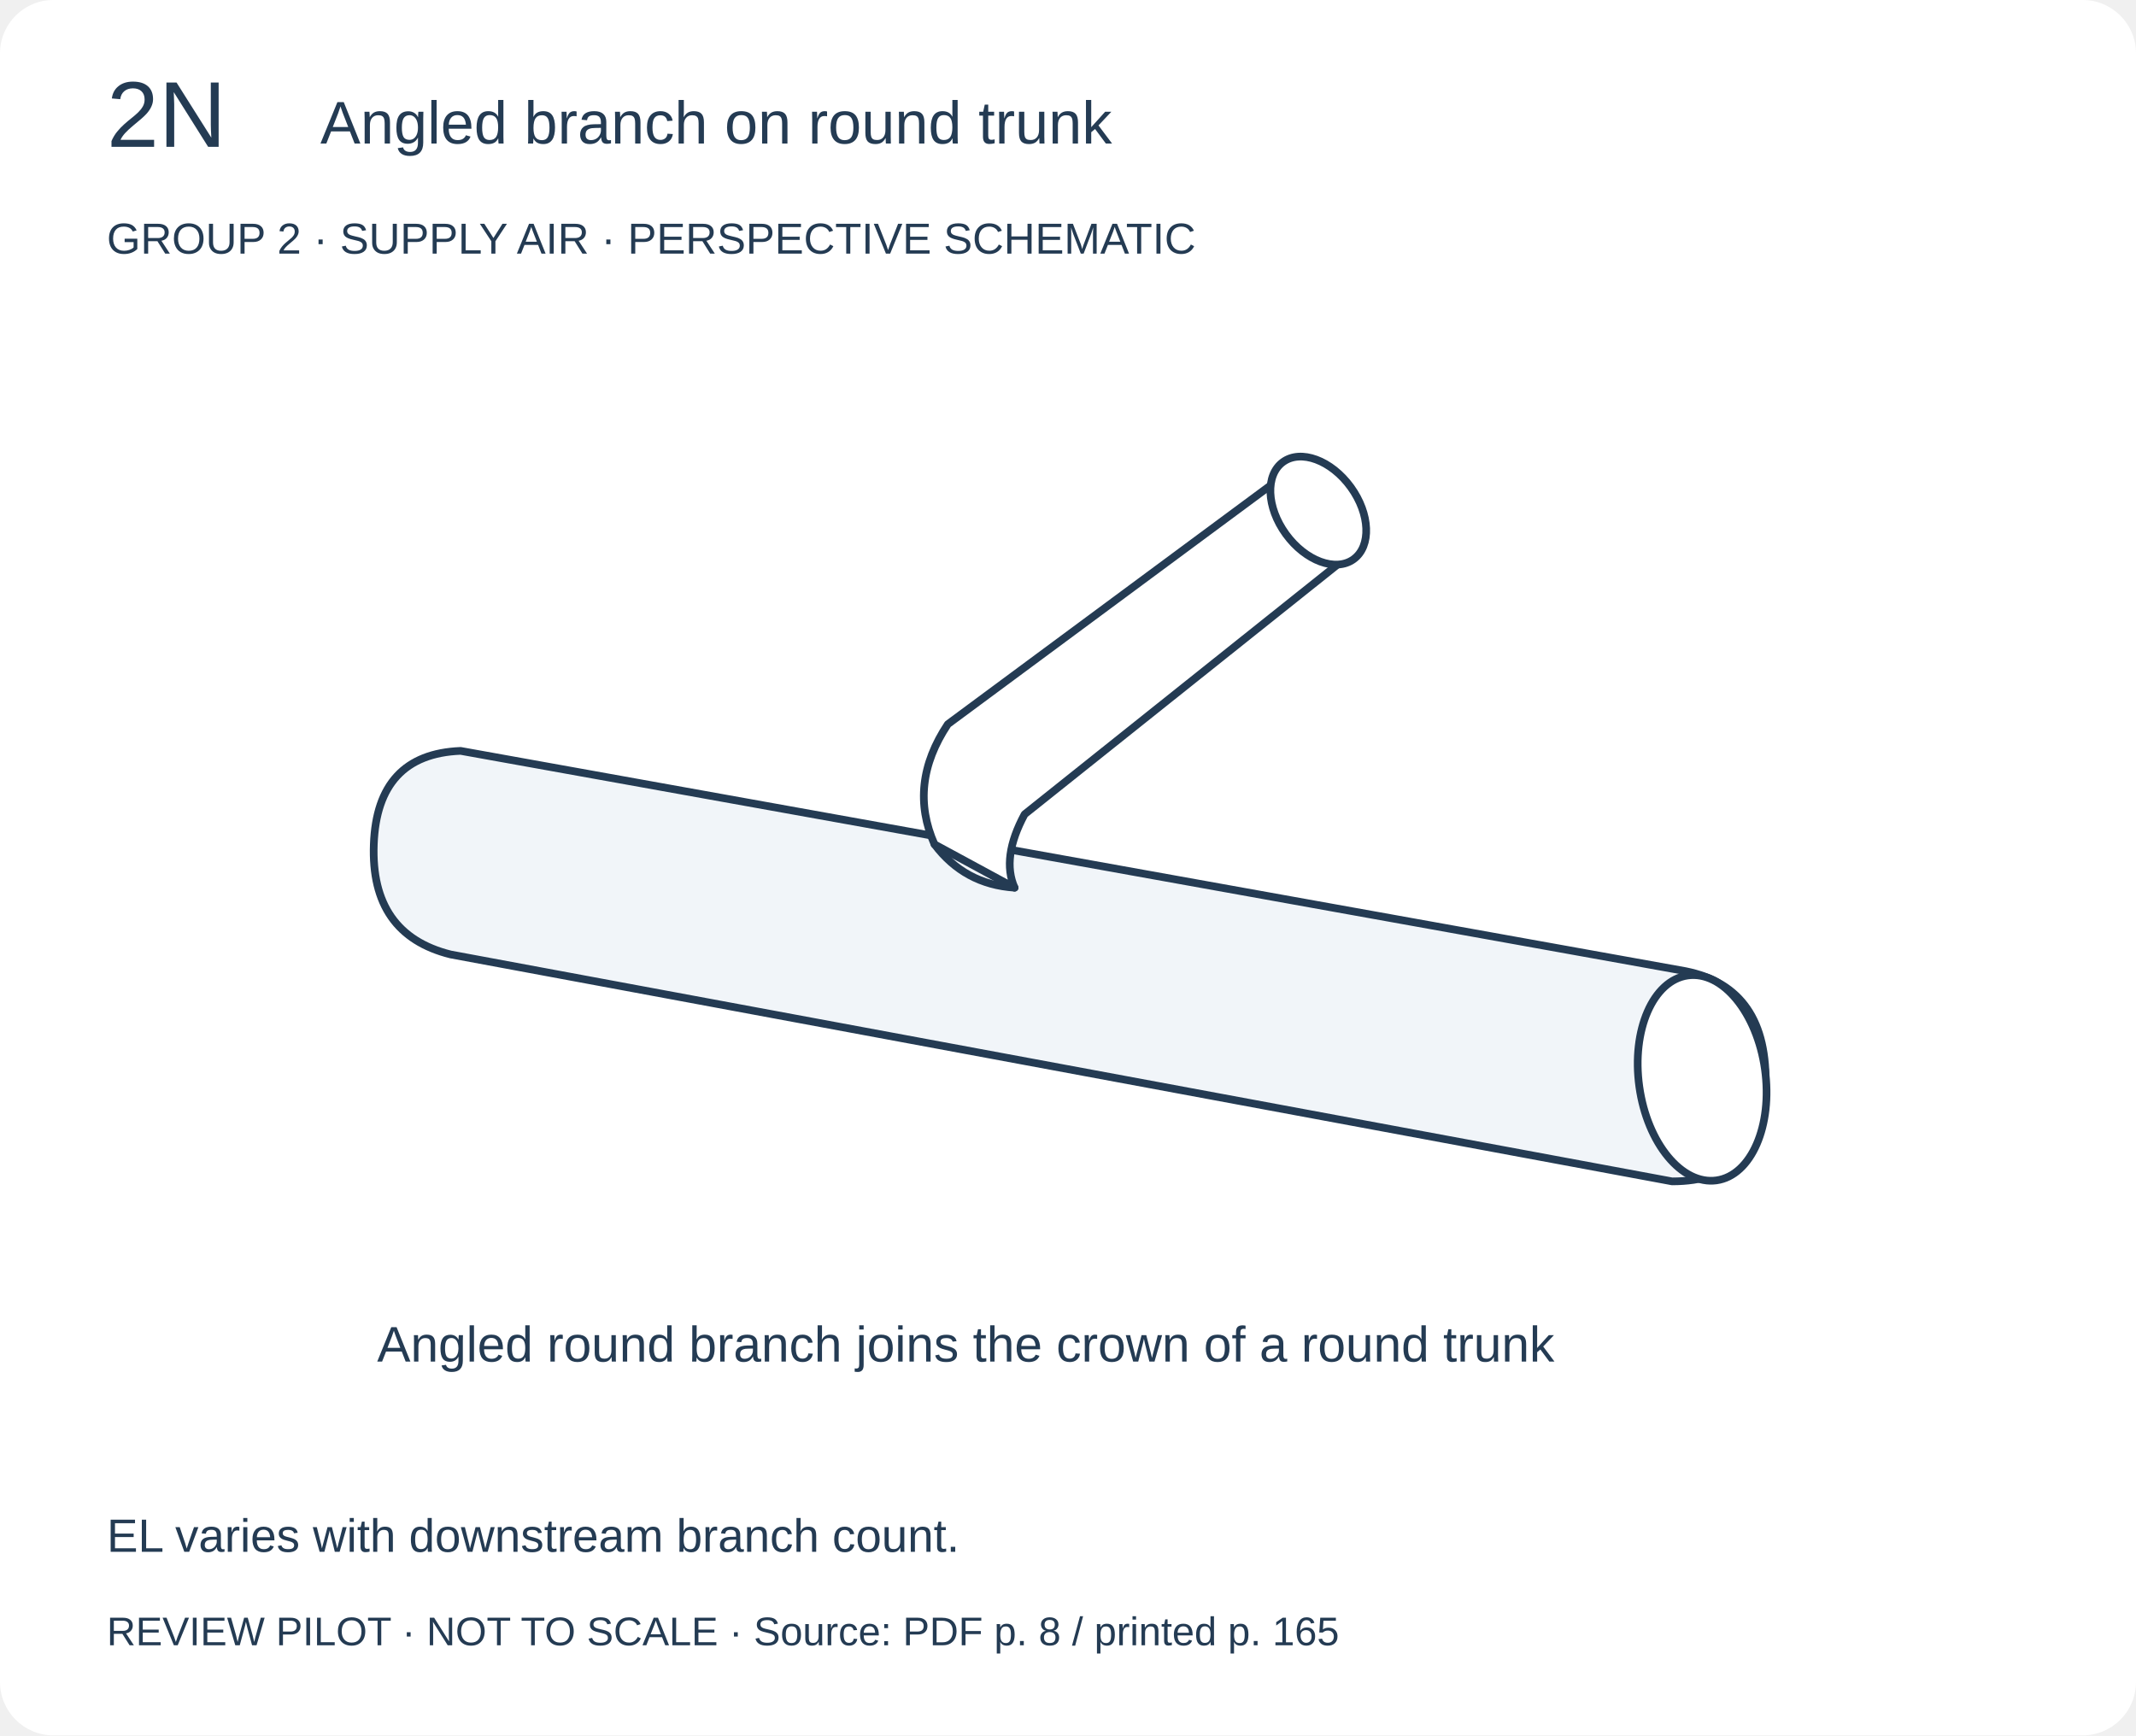
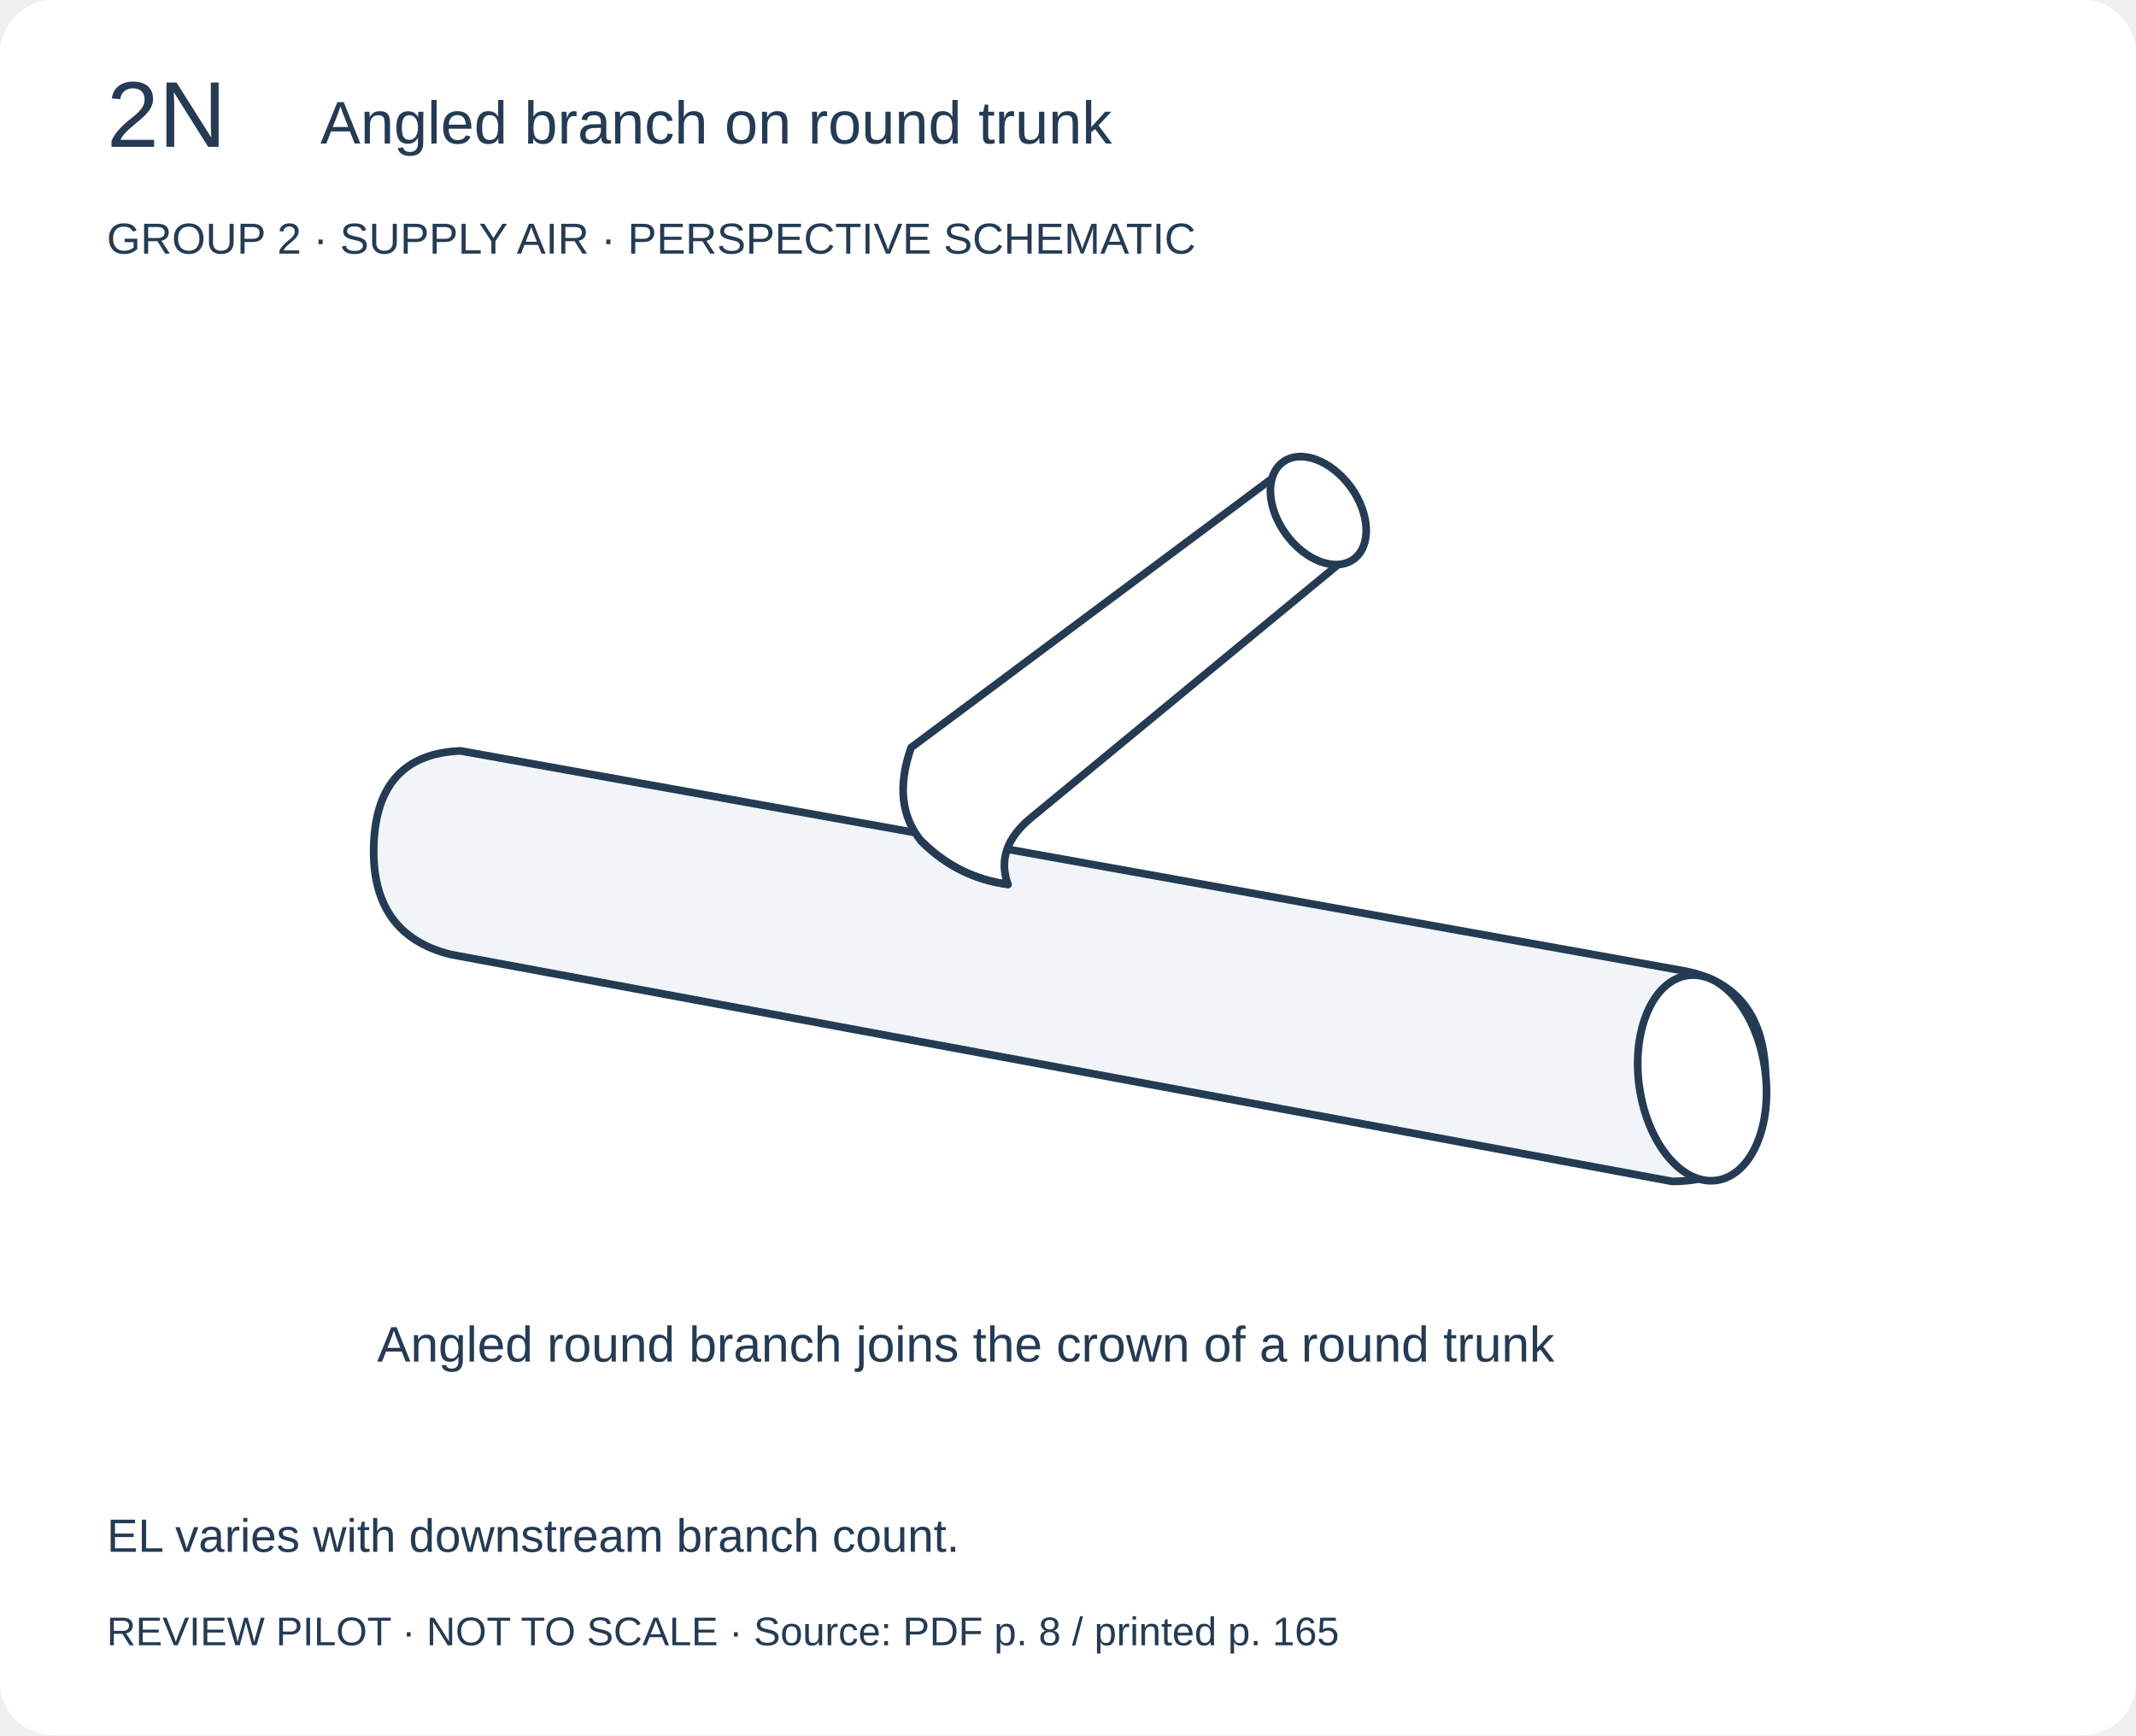
<svg xmlns="http://www.w3.org/2000/svg" width="640" height="520" viewBox="0 0 640 520" role="img" aria-labelledby="title desc">
  <defs>
    <marker id="arrow" markerWidth="8" markerHeight="6" refX="7" refY="3" orient="auto">
      <path d="M0 0L8 3L0 6Z" fill="#64748b" />
    </marker>
  </defs>
  <style>text{font-family:Arial,sans-serif;fill:#243b53;stroke:none}path,ellipse{stroke-linejoin:round;stroke-linecap:round}</style>
  <rect width="640" height="520" rx="16" fill="white" />
  <text x="32" y="44" font-size="28">2N</text>
  <text x="96" y="43" font-size="18">Angled branch on round trunk</text>
  <text x="32" y="76" font-size="13">GROUP 2 · SUPPLY AIR · PERSPECTIVE SCHEMATIC</text>
  <g stroke="#243b53" stroke-width="2.3" fill="none">
    <path d="M138 225L505 291Q530 296 529 326Q528 354 501 354L135 286Q111 280 112 253Q113 226 138 225Z" fill="#f1f5f9" />
    <ellipse cx="510" cy="323" rx="19" ry="31" transform="rotate(-8 510 323)" fill="white" />
-     <path d="M280 253Q272 235 284 217L384 143Q394 137 403 146Q411 155 406 165L307 244Q300 257 304 266Z" fill="white" />
+     <path d="M276 252Q267 241 273 224L383 142Q394 135 403 144Q412 154 406 165L309 245Q298 254 302 265Q287 263 276 252Z" fill="white" />
    <ellipse cx="395" cy="153" rx="12" ry="18" transform="rotate(-36 395 153)" fill="white" />
-     <path d="M280 253Q289 265 304 266" fill="none" />
+     <path d="M276 252Q287 263 302 265" fill="none" />
    <text x="113" y="408" font-size="15">Angled round branch joins the crown of a round trunk</text>
  </g>
  <text x="32" y="465" font-size="14">EL varies with downstream branch count.</text>
  <text x="32" y="493" font-size="12">REVIEW PILOT · NOT TO SCALE · Source: PDF p. 8 / printed p. 165</text>
</svg>
